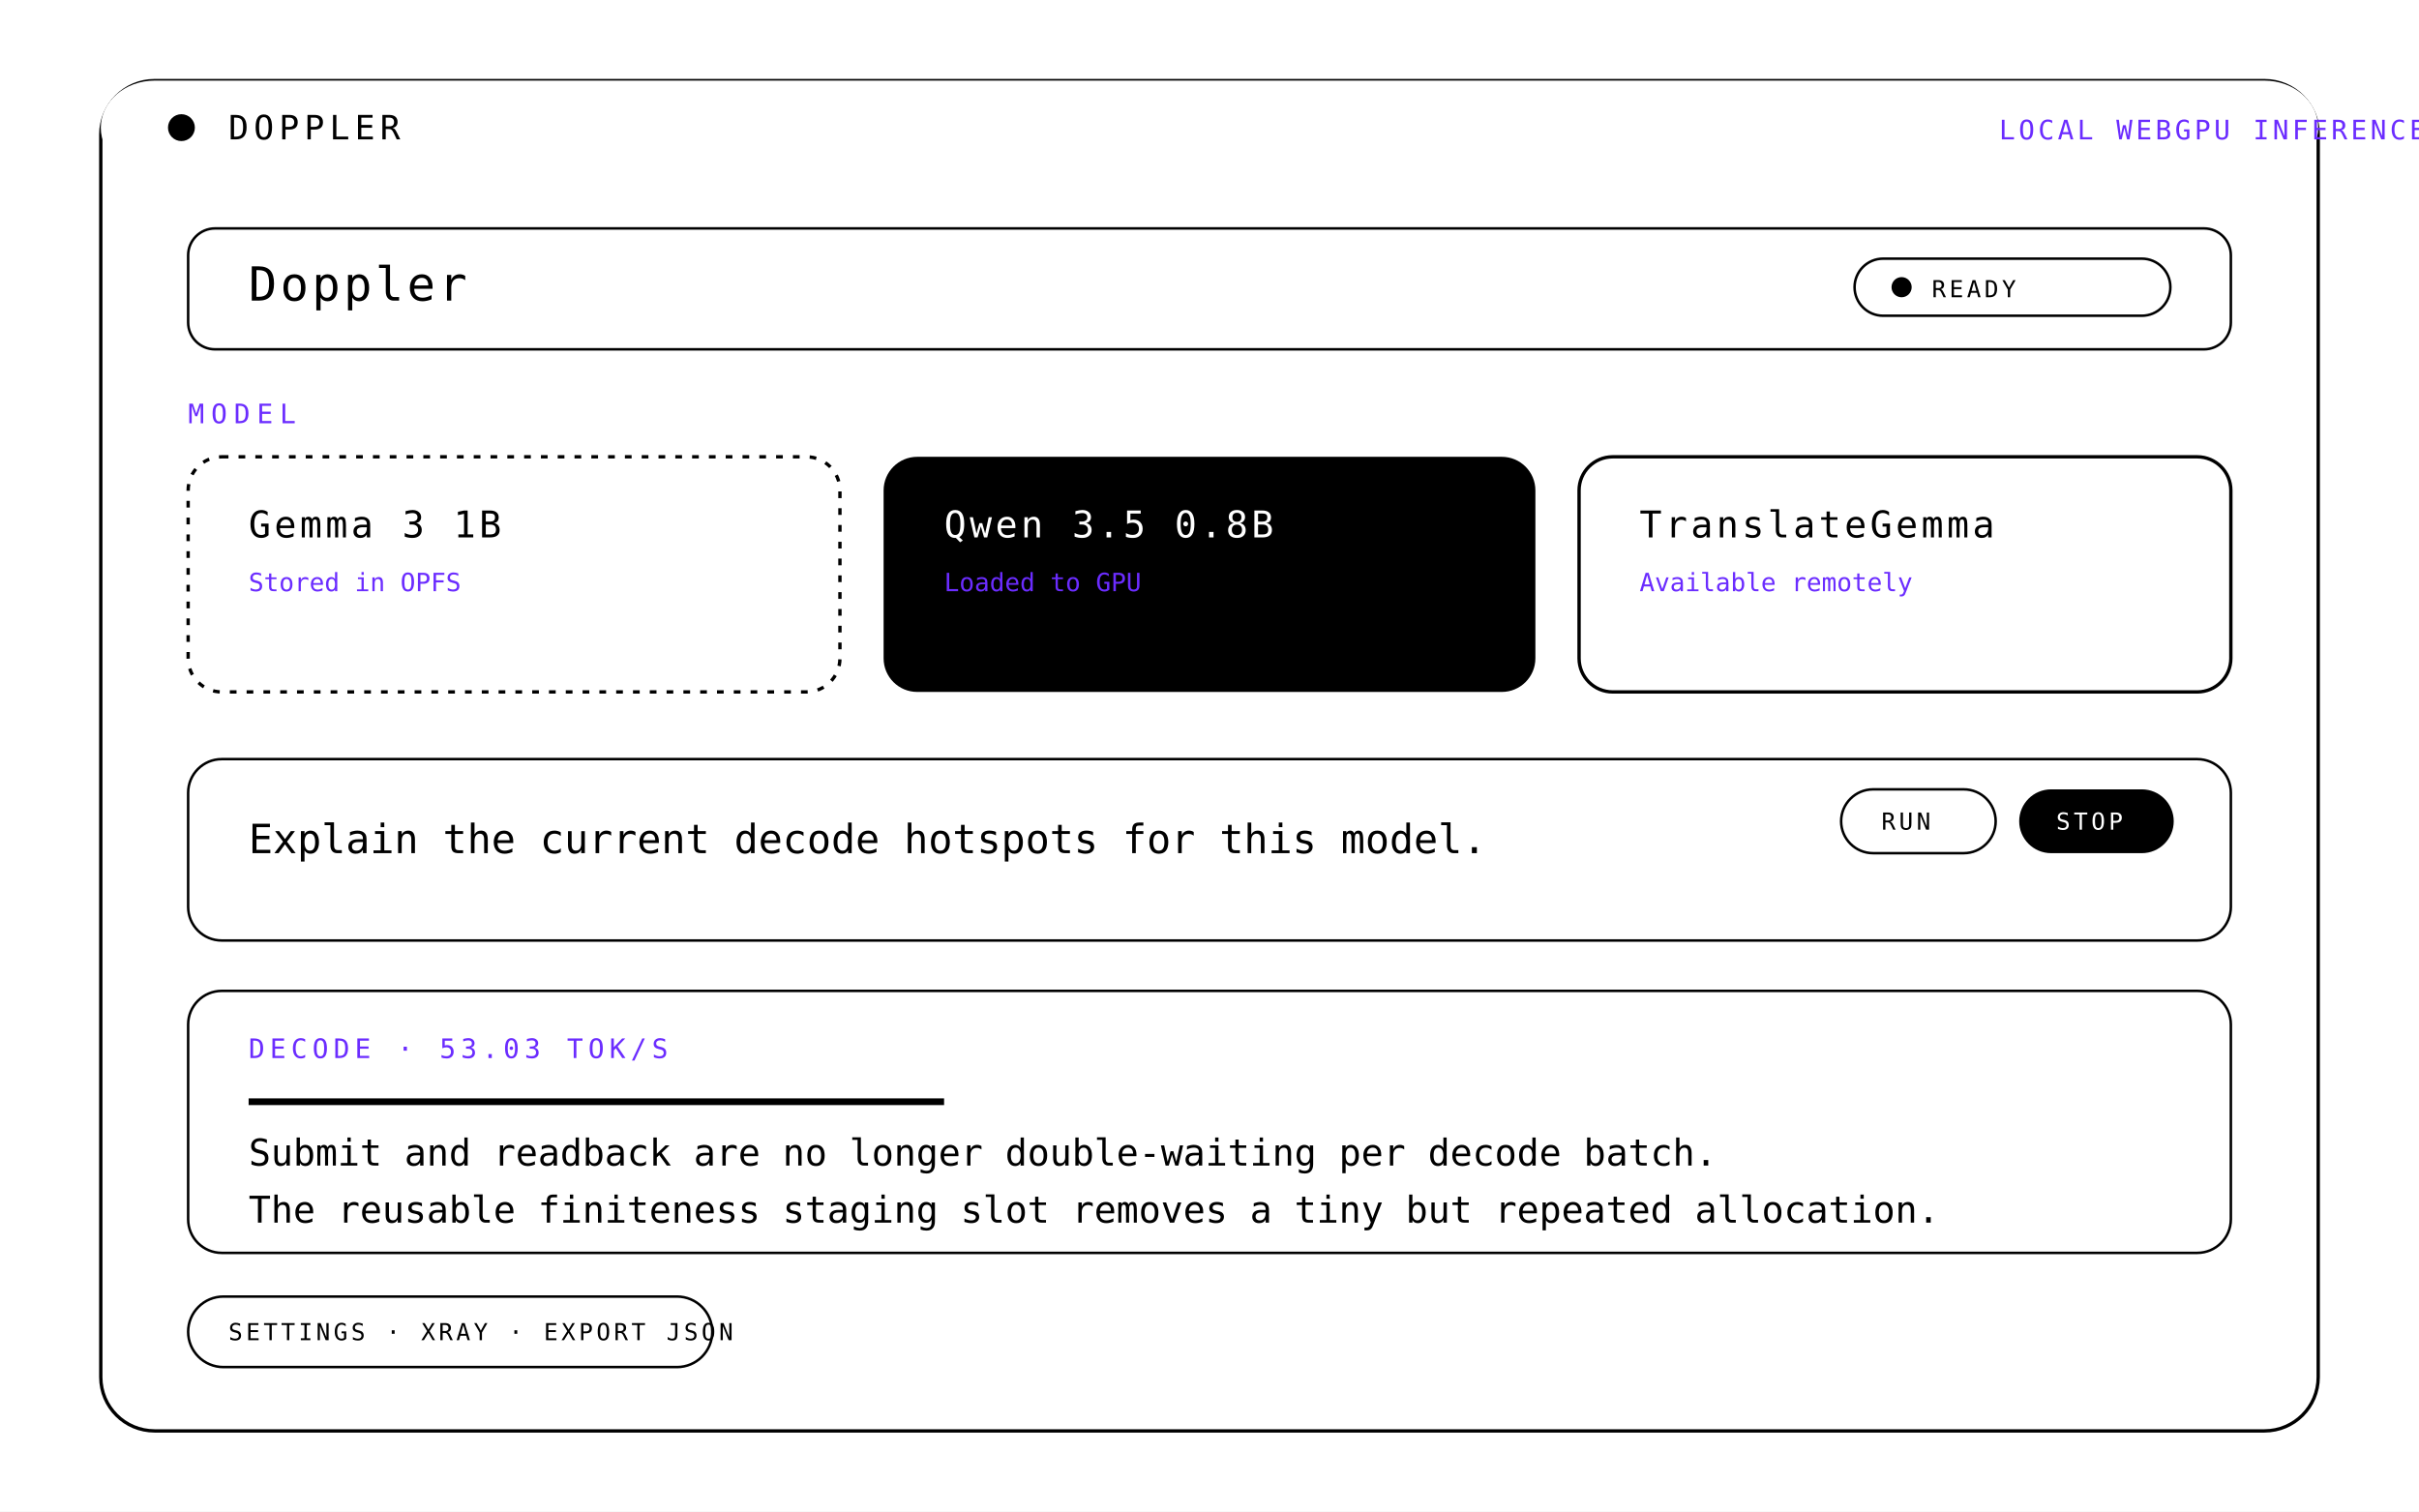
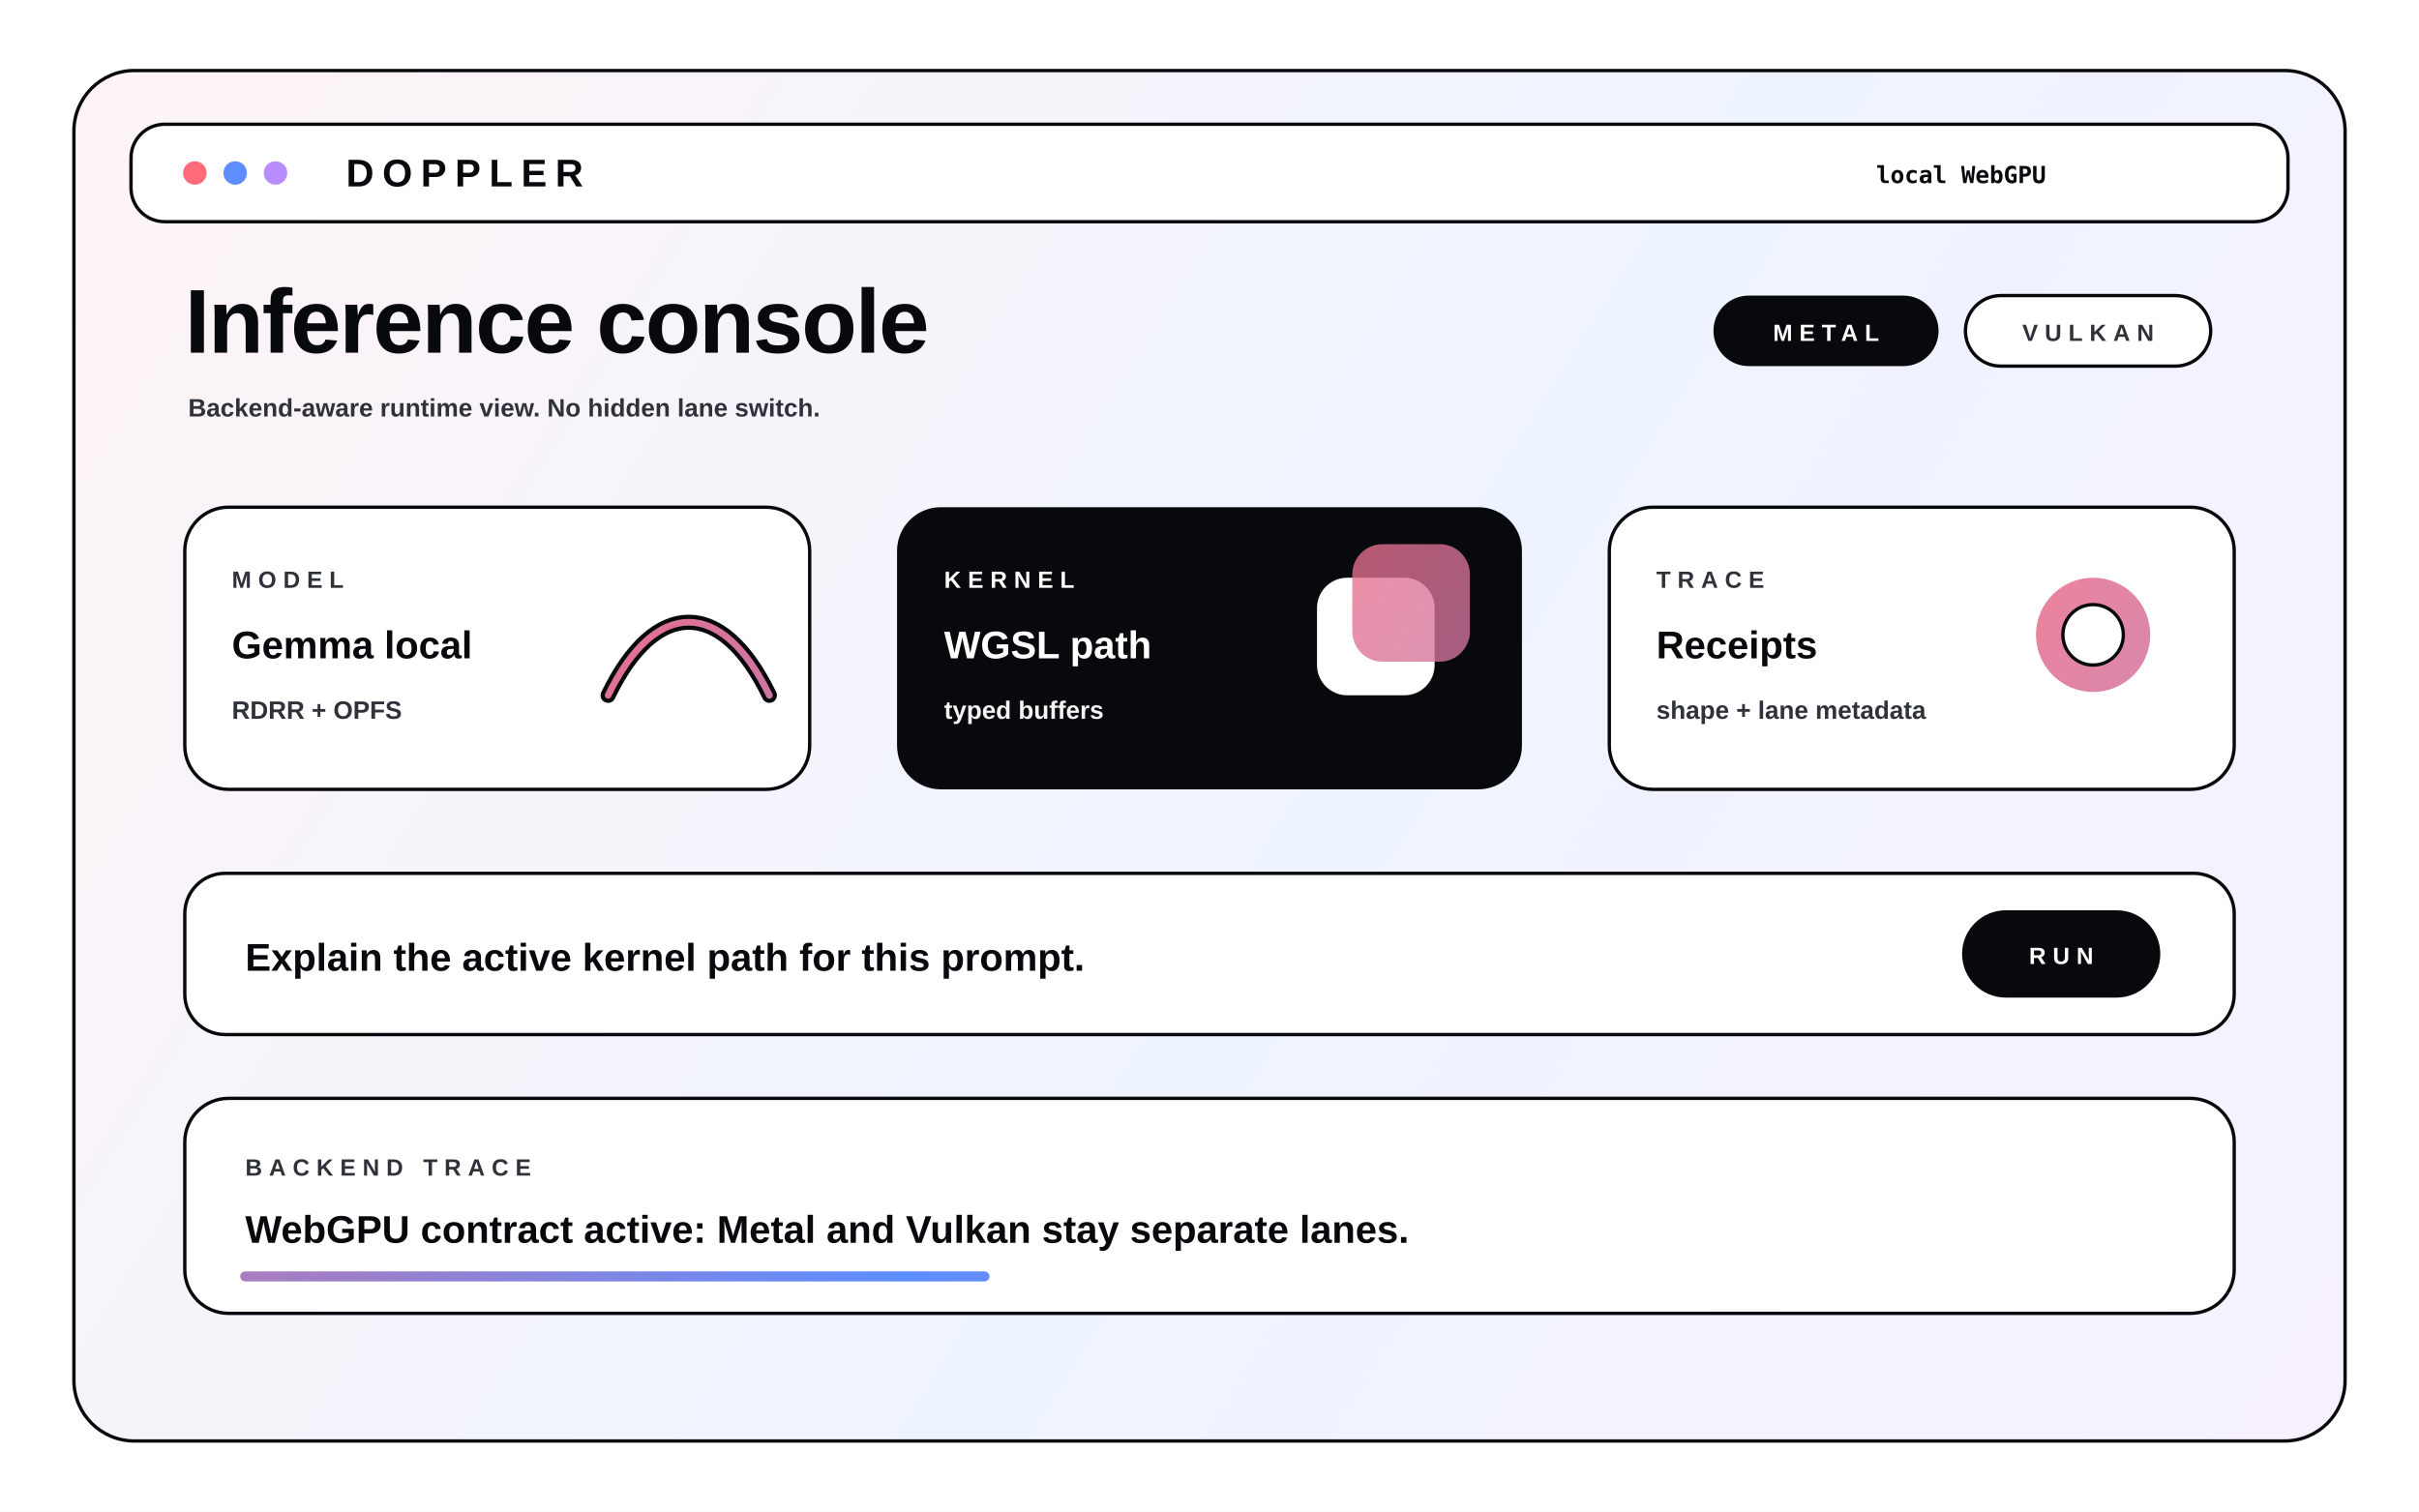
<svg xmlns="http://www.w3.org/2000/svg" viewBox="0 0 1440 900" role="img" aria-labelledby="title desc">
+   <defs>
+     <linearGradient id="spectrum" x1="110" y1="88" x2="1328" y2="812" gradientUnits="userSpaceOnUse">
+       <stop offset="0" stop-color="#ff6b7a" />
+       <stop offset="0.5" stop-color="#5d8dff" />
+       <stop offset="1" stop-color="#b98cff" />
+     </linearGradient>
+     <linearGradient id="wash" x1="0" y1="0" x2="1440" y2="900" gradientUnits="userSpaceOnUse">
+       <stop offset="0" stop-color="#fff4f5" />
+       <stop offset="0.55" stop-color="#eef4ff" />
+       <stop offset="1" stop-color="#f8f1ff" />
+     </linearGradient>
+     <style>
+       text { font-family: "Space Grotesk", "Azeret Mono", "IBM Plex Sans", "Helvetica Neue", Arial, sans-serif; fill: #08090c; }
+       .brand { font-size: 23px; font-weight: 900; letter-spacing: 5px; }
+       .title { font-size: 54px; font-weight: 900; letter-spacing: -1px; }
+       .label { font-size: 14px; font-weight: 850; letter-spacing: 4px; fill: #30323a; }
+       .body { font-size: 23px; font-weight: 700; }
+       .small { font-size: 15px; font-weight: 750; fill: #30323a; }
+       .mono { font-family: "Azeret Mono", "IBM Plex Mono", Menlo, Consolas, monospace; font-size: 14px; font-weight: 760; }
+     </style>
+   </defs>
  <rect width="1440" height="900" fill="#ffffff" />
-   <rect x="60" y="48" width="1320" height="804" rx="32" fill="#ffffff" stroke="#000000" stroke-width="2" />
-   <rect x="60" y="48" width="1320" height="56" rx="32" fill="#ffffff" />
-   <circle cx="108" cy="76" r="8" fill="#000000" />
-   <text x="136" y="83" fill="#000000" font-family="SF Mono, Menlo, monospace" font-size="20" letter-spacing="3">DOPPLER</text>
-   <text x="1190" y="83" fill="#6b2cff" font-family="SF Mono, Menlo, monospace" font-size="16" letter-spacing="2">LOCAL WEBGPU INFERENCE</text>
-   <rect x="112" y="136" width="1216" height="72" rx="16" fill="#ffffff" stroke="#000000" stroke-width="1.5" />
-   <text x="148" y="179" fill="#000000" font-family="SF Mono, Menlo, monospace" font-size="28" letter-spacing="2">Doppler</text>
-   <rect x="1104" y="154" width="188" height="34" rx="17" fill="#ffffff" stroke="#000000" stroke-width="1.5" />
-   <circle cx="1132" cy="171" r="6" fill="#000000" />
-   <text x="1150" y="177" fill="#000000" font-family="SF Mono, Menlo, monospace" font-size="14" letter-spacing="2">READY</text>
-   <text x="112" y="252" fill="#6b2cff" font-family="SF Mono, Menlo, monospace" font-size="16" letter-spacing="4">MODEL</text>
-   <rect x="112" y="272" width="388" height="140" rx="20" fill="#ffffff" stroke="#000000" stroke-width="2" stroke-dasharray="4 6" />
-   <rect x="526" y="272" width="388" height="140" rx="20" fill="#000000" />
-   <rect x="940" y="272" width="388" height="140" rx="20" fill="#ffffff" stroke="#000000" stroke-width="2" />
-   <text x="148" y="320" fill="#000000" font-family="SF Mono, Menlo, monospace" font-size="22" letter-spacing="2">Gemma 3 1B</text>
-   <text x="148" y="352" fill="#6b2cff" font-family="SF Mono, Menlo, monospace" font-size="15">Stored in OPFS</text>
-   <text x="562" y="320" fill="#ffffff" font-family="SF Mono, Menlo, monospace" font-size="22" letter-spacing="2">Qwen 3.5 0.8B</text>
-   <text x="562" y="352" fill="#6b2cff" font-family="SF Mono, Menlo, monospace" font-size="15">Loaded to GPU</text>
-   <text x="976" y="320" fill="#000000" font-family="SF Mono, Menlo, monospace" font-size="22" letter-spacing="2">TranslateGemma</text>
-   <text x="976" y="352" fill="#6b2cff" font-family="SF Mono, Menlo, monospace" font-size="15">Available remotely</text>
-   <rect x="112" y="452" width="1216" height="108" rx="20" fill="#ffffff" stroke="#000000" stroke-width="1.5" />
-   <text x="148" y="508" fill="#000000" font-family="SF Mono, Menlo, monospace" font-size="24">Explain the current decode hotspots for this model.</text>
-   <rect x="1096" y="470" width="92" height="38" rx="19" fill="#ffffff" stroke="#000000" stroke-width="1.5" />
-   <text x="1120" y="494" fill="#000000" font-family="SF Mono, Menlo, monospace" font-size="14" letter-spacing="2">RUN</text>
-   <rect x="1202" y="470" width="92" height="38" rx="19" fill="#000000" />
-   <text x="1224" y="494" fill="#ffffff" font-family="SF Mono, Menlo, monospace" font-size="14" letter-spacing="2">STOP</text>
-   <rect x="112" y="590" width="1216" height="156" rx="20" fill="#ffffff" stroke="#000000" stroke-width="1.5" />
-   <text x="148" y="630" fill="#6b2cff" font-family="SF Mono, Menlo, monospace" font-size="16" letter-spacing="3">DECODE · 53.03 TOK/S</text>
-   <rect x="148" y="654" width="414" height="4" fill="#000000" />
-   <text x="148" y="694" fill="#000000" font-family="SF Mono, Menlo, monospace" font-size="22">Submit and readback are no longer double-waiting per decode batch.</text>
-   <text x="148" y="728" fill="#000000" font-family="SF Mono, Menlo, monospace" font-size="22">The reusable finiteness staging slot removes a tiny but repeated allocation.</text>
-   <rect x="112" y="772" width="312" height="42" rx="21" fill="#ffffff" stroke="#000000" stroke-width="1.5" />
-   <text x="136" y="798" fill="#000000" font-family="SF Mono, Menlo, monospace" font-size="14" letter-spacing="2">SETTINGS · XRAY · EXPORT JSON</text>
+   <rect x="44" y="42" width="1352" height="816" rx="36" fill="url(#wash)" />
+   <rect x="44" y="42" width="1352" height="816" rx="36" fill="none" stroke="#08090c" stroke-width="2" />
+   <rect x="78" y="74" width="1284" height="58" rx="20" fill="#ffffff" stroke="#08090c" stroke-width="2" />
+   <circle cx="116" cy="103" r="7" fill="#ff6b7a" />
+   <circle cx="140" cy="103" r="7" fill="#5d8dff" />
+   <circle cx="164" cy="103" r="7" fill="#b98cff" />
+   <text x="206" y="111" class="brand">DOPPLER</text>
+   <text x="1218" y="109" text-anchor="end" class="mono">local WebGPU</text>
+   <text x="110" y="210" class="title">Inference console</text>
+   <text x="112" y="248" class="small">Backend-aware runtime view. No hidden lane switch.</text>
+   <g transform="translate(1020 176)">
+     <rect x="0" y="0" width="134" height="42" rx="21" fill="#08090c" />
+     <text x="67" y="27" text-anchor="middle" class="label" style="fill:#ffffff">METAL</text>
+     <rect x="150" y="0" width="146" height="42" rx="21" fill="#ffffff" stroke="#08090c" stroke-width="2" />
+     <text x="223" y="27" text-anchor="middle" class="label">VULKAN</text>
+   </g>
+   <g transform="translate(110 302)">
+     <rect x="0" y="0" width="372" height="168" rx="26" fill="#ffffff" stroke="#08090c" stroke-width="2" />
+     <text x="28" y="48" class="label">MODEL</text>
+     <text x="28" y="90" class="body">Gemma local</text>
+     <text x="28" y="126" class="small">RDRR + OPFS</text>
+     <path d="M252 112c28-58 68-58 96 0" fill="none" stroke="#08090c" stroke-width="9" stroke-linecap="round" />
+     <path d="M252 112c28-58 68-58 96 0" fill="none" stroke="url(#spectrum)" stroke-width="4" stroke-linecap="round" />
+   </g>
+   <g transform="translate(534 302)">
+     <rect x="0" y="0" width="372" height="168" rx="26" fill="#08090c" />
+     <text x="28" y="48" class="label" style="fill:#ffffff">KERNEL</text>
+     <text x="28" y="90" class="body" style="fill:#ffffff">WGSL path</text>
+     <text x="28" y="126" class="small" style="fill:#f4f4f5">typed buffers</text>
+     <rect x="250" y="42" width="70" height="70" rx="18" fill="#ffffff" />
+     <rect x="271" y="22" width="70" height="70" rx="18" fill="url(#spectrum)" opacity="0.78" />
+   </g>
+   <g transform="translate(958 302)">
+     <rect x="0" y="0" width="372" height="168" rx="26" fill="#ffffff" stroke="#08090c" stroke-width="2" />
+     <text x="28" y="48" class="label">TRACE</text>
+     <text x="28" y="90" class="body">Receipts</text>
+     <text x="28" y="126" class="small">shape + lane metadata</text>
+     <circle cx="288" cy="76" r="34" fill="url(#spectrum)" opacity="0.86" />
+     <circle cx="288" cy="76" r="18" fill="#ffffff" stroke="#08090c" stroke-width="2" />
+   </g>
+   <rect x="110" y="520" width="1220" height="96" rx="24" fill="#ffffff" stroke="#08090c" stroke-width="2" />
+   <text x="146" y="578" class="body">Explain the active kernel path for this prompt.</text>
+   <rect x="1168" y="542" width="118" height="52" rx="26" fill="#08090c" />
+   <text x="1227" y="574" text-anchor="middle" class="label" style="fill:#ffffff">RUN</text>
+   <rect x="110" y="654" width="1220" height="128" rx="26" fill="#ffffff" stroke="#08090c" stroke-width="2" />
+   <text x="146" y="700" class="label">BACKEND TRACE</text>
+   <text x="146" y="740" class="body">WebGPU contract active: Metal and Vulkan stay separate lanes.</text>
+   <path d="M146 760h440" stroke="url(#spectrum)" stroke-width="6" stroke-linecap="round" />
</svg>
